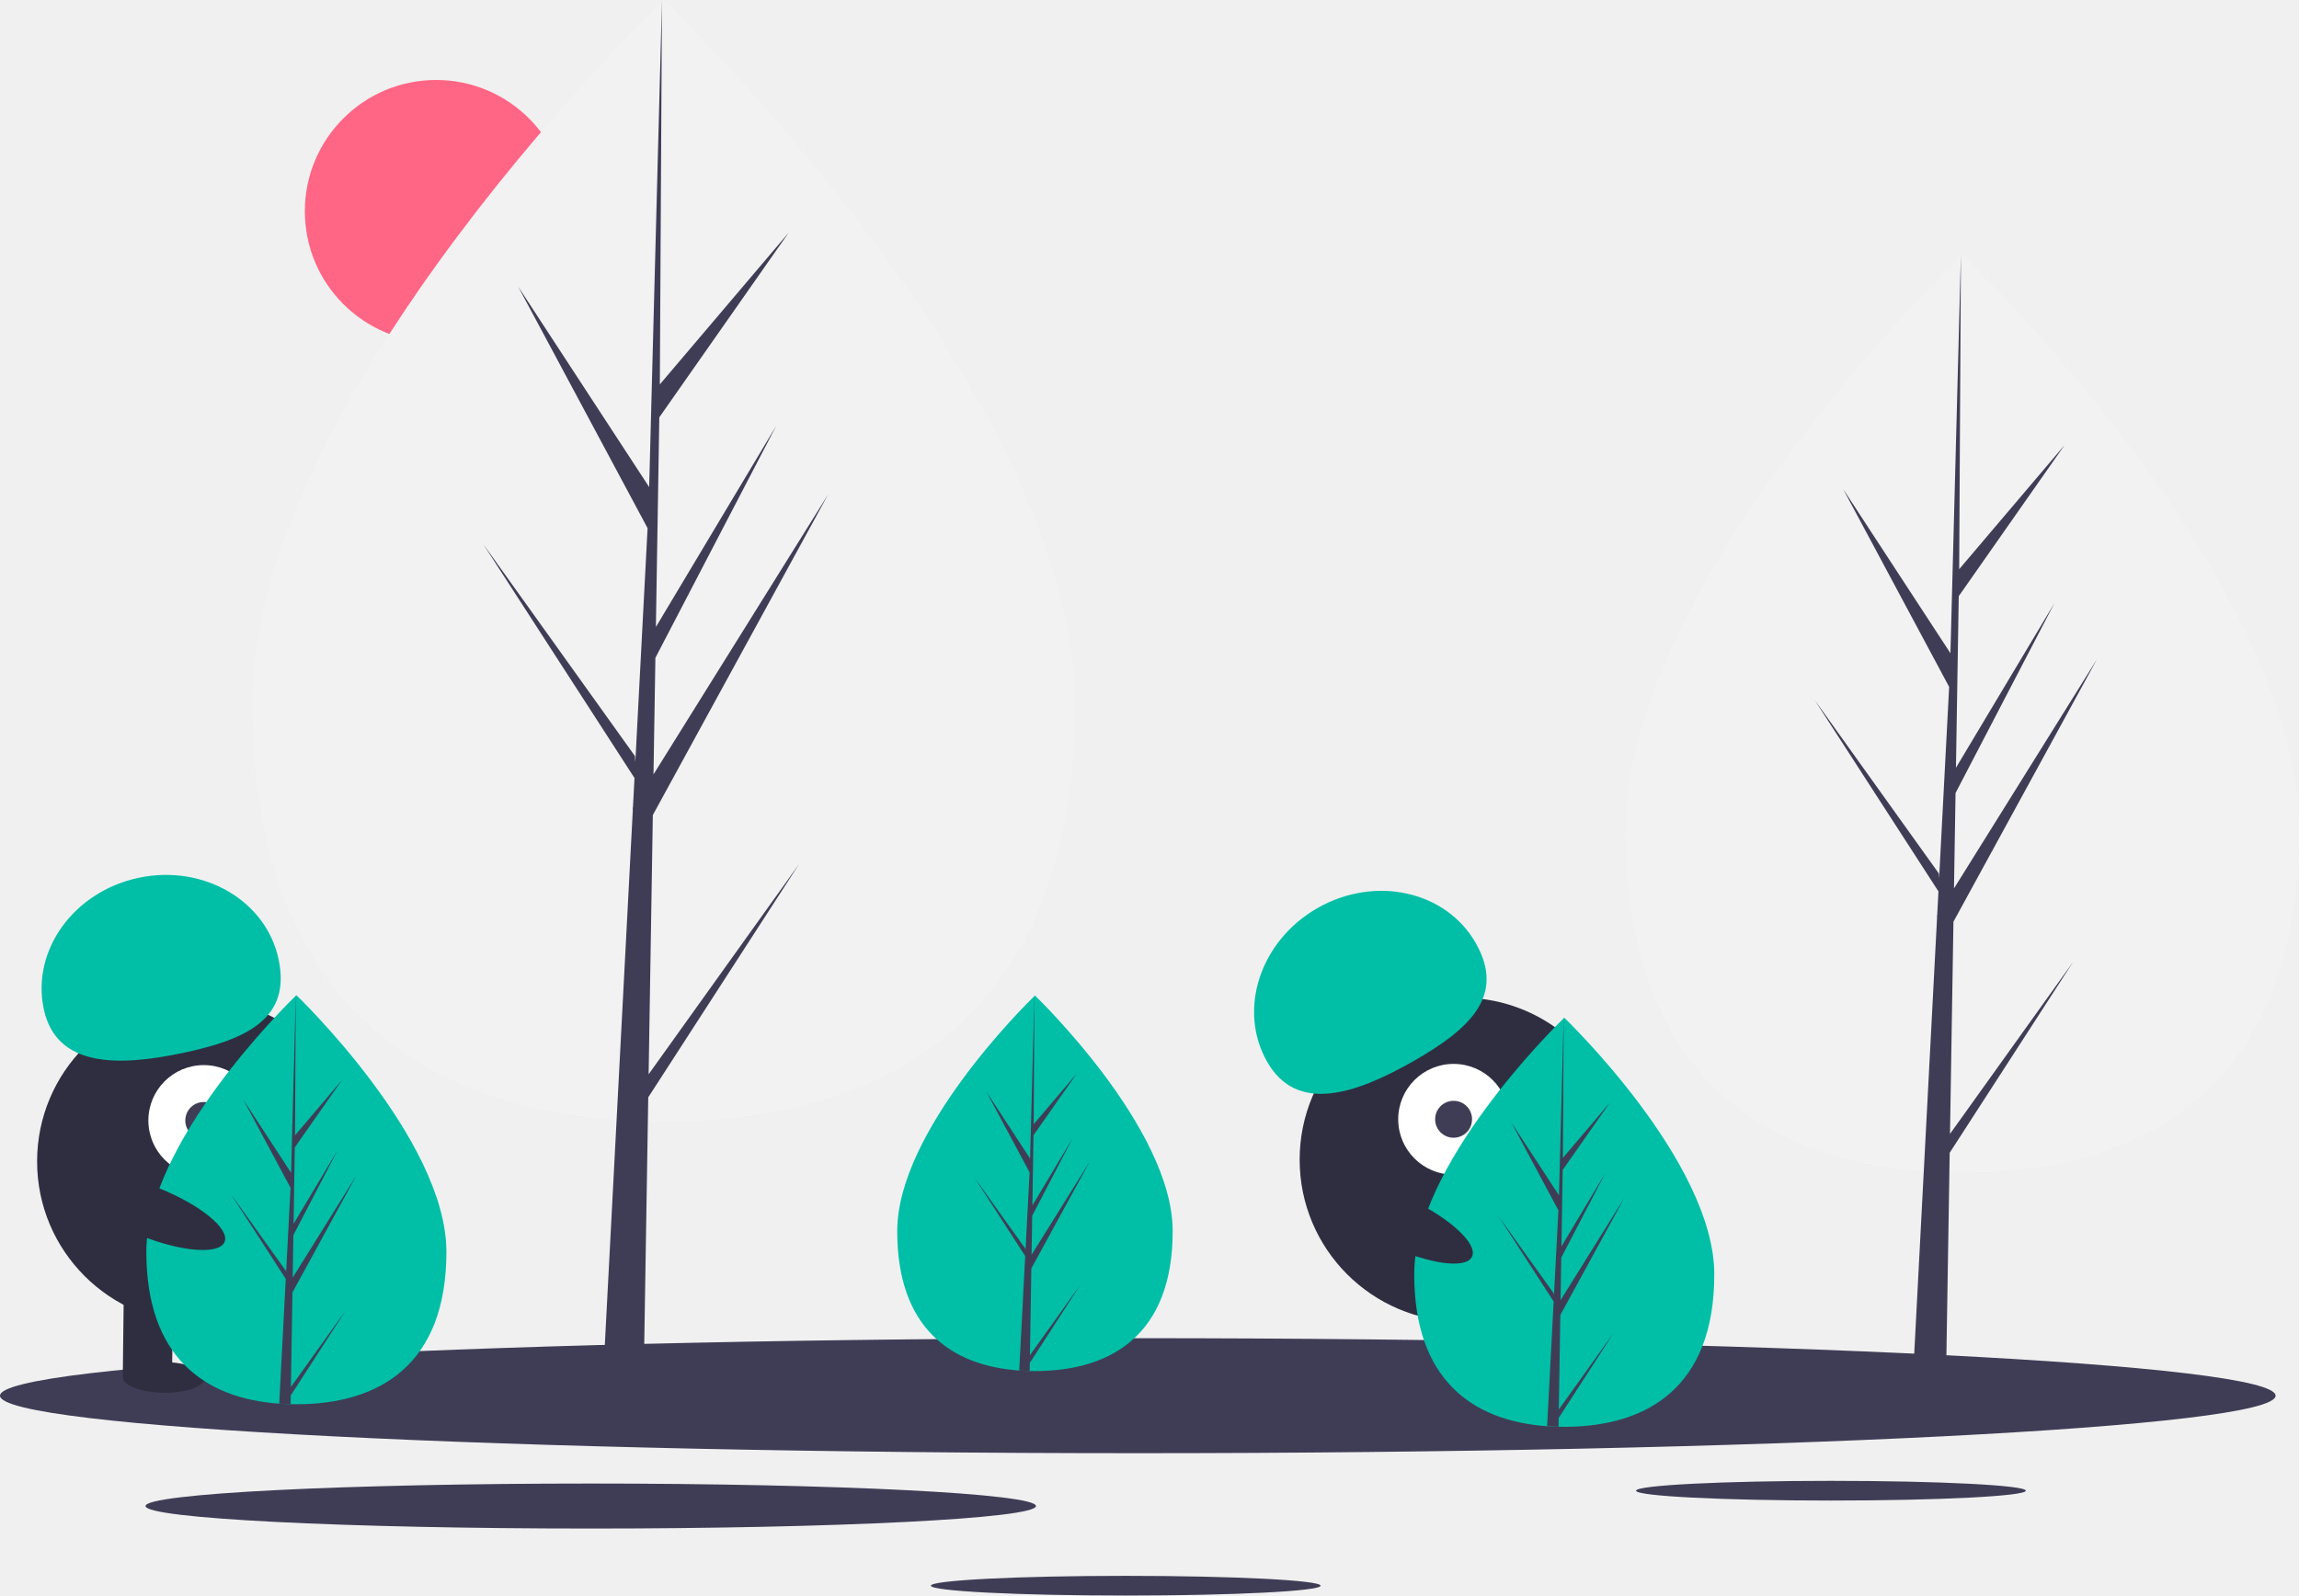
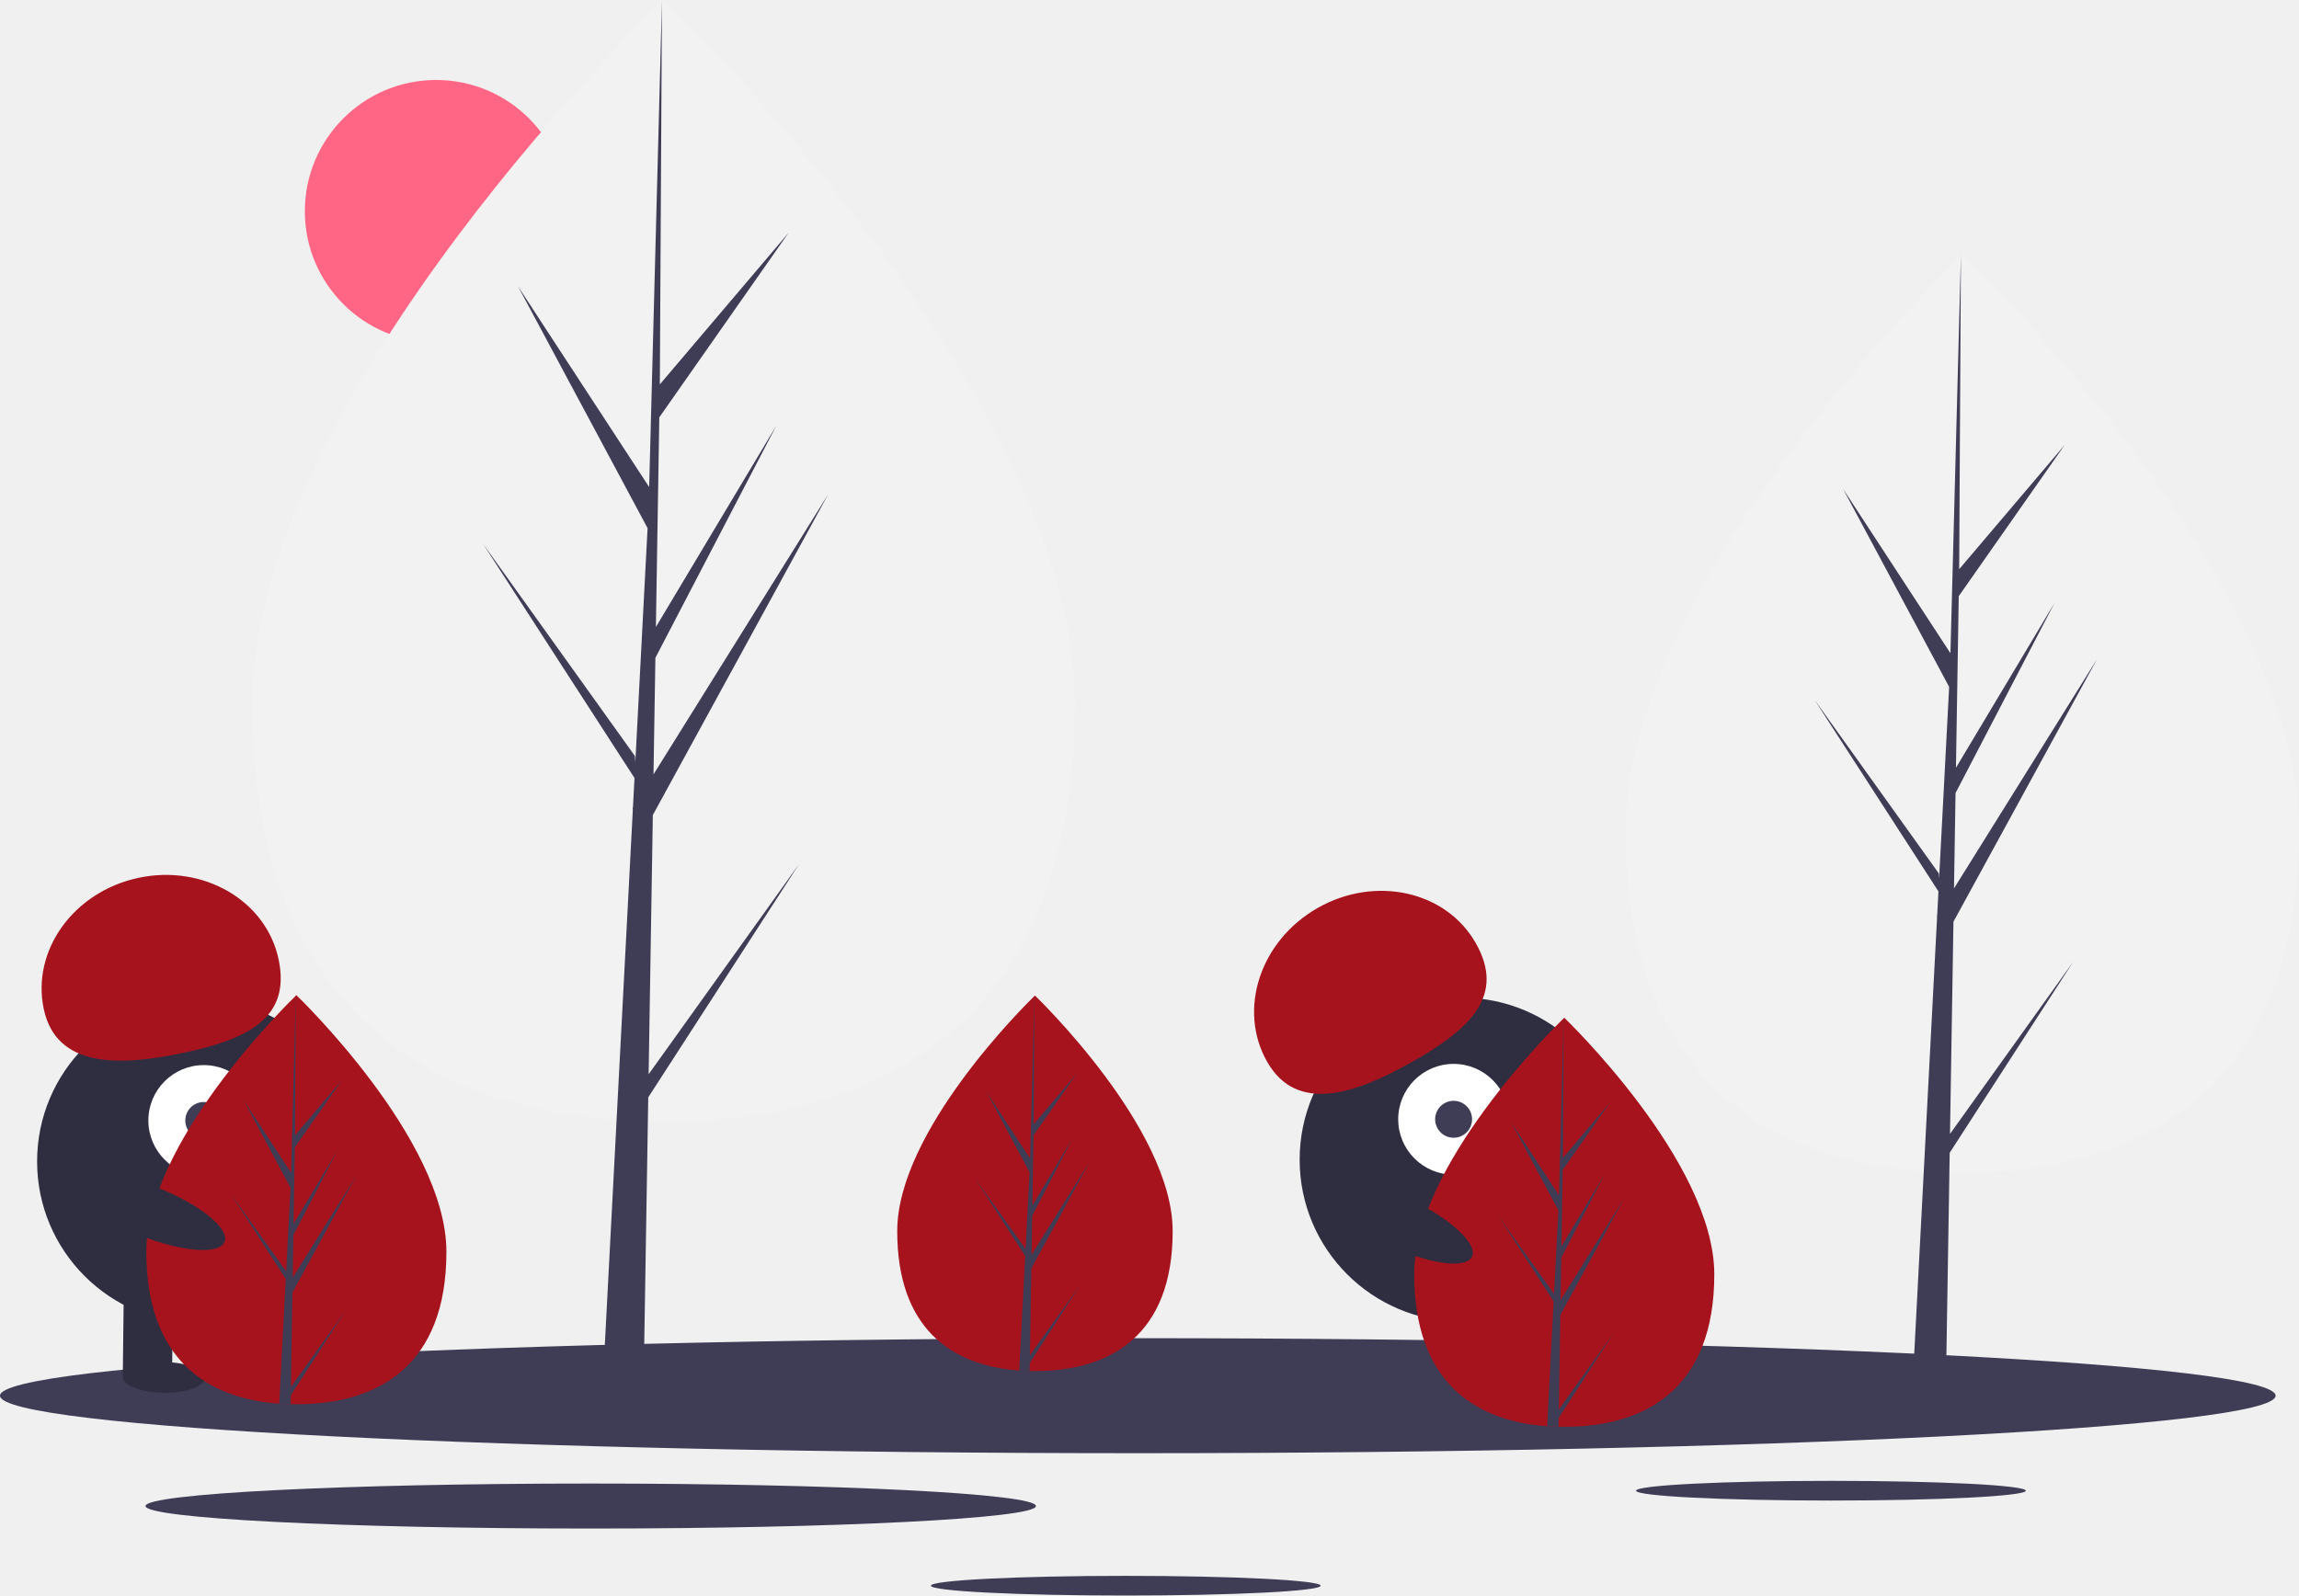
<svg xmlns="http://www.w3.org/2000/svg" id="a706cf1c-1654-439b-8fcf-310eb7aa0e00" data-name="Layer 1" width="1120.592" height="777.916" viewBox="0 0 1120.592 777.916">
  <circle cx="212.592" cy="103" r="64" fill="#ff6584" />
  <path d="M563.68,404.164c0,151.011-89.774,203.739-200.516,203.739S162.649,555.175,162.649,404.164,363.165,61.042,363.165,61.042,563.68,253.152,563.68,404.164Z" transform="translate(-39.70387 -61.04208)" fill="#f2f2f2" />
  <polygon points="316.156 523.761 318.21 397.378 403.674 241.024 318.532 377.552 319.455 320.725 378.357 207.605 319.699 305.687 319.699 305.687 321.359 203.481 384.433 113.423 321.621 187.409 322.658 0 316.138 248.096 316.674 237.861 252.547 139.704 315.646 257.508 309.671 371.654 309.493 368.625 235.565 265.329 309.269 379.328 308.522 393.603 308.388 393.818 308.449 394.99 293.29 684.589 313.544 684.589 315.974 535.005 389.496 421.285 316.156 523.761" fill="#3f3d56" />
  <path d="M1160.296,466.014c0,123.61-73.484,166.77-164.132,166.77s-164.132-43.16-164.132-166.77S996.165,185.152,996.165,185.152,1160.296,342.404,1160.296,466.014Z" transform="translate(-39.70387 -61.04208)" fill="#f2f2f2" />
  <polygon points="950.482 552.833 952.162 449.383 1022.119 321.4 952.426 433.154 953.182 386.639 1001.396 294.044 953.382 374.329 953.382 374.329 954.741 290.669 1006.369 216.952 954.954 277.514 955.804 124.11 950.467 327.188 950.906 318.811 898.414 238.464 950.064 334.893 945.173 428.327 945.027 425.847 884.514 341.294 944.844 434.608 944.232 446.293 944.123 446.469 944.173 447.428 931.764 684.478 948.343 684.478 950.332 562.037 1010.514 468.952 950.482 552.833" fill="#3f3d56" />
  <ellipse cx="554.592" cy="680.479" rx="554.592" ry="28.034" fill="#3f3d56" />
  <ellipse cx="892.445" cy="726.797" rx="94.989" ry="4.802" fill="#3f3d56" />
  <ellipse cx="548.72" cy="773.114" rx="94.989" ry="4.802" fill="#3f3d56" />
  <ellipse cx="287.944" cy="734.279" rx="217.014" ry="10.97" fill="#3f3d56" />
  <circle cx="97.084" cy="566.27" r="79" fill="#2f2e41" />
  <rect x="99.805" y="689.023" width="24" height="43" transform="translate(-31.32451 -62.31008) rotate(0.67509)" fill="#2f2e41" />
  <rect x="147.802" y="689.589" width="24" height="43" transform="translate(-31.31452 -62.87555) rotate(0.67509)" fill="#2f2e41" />
  <ellipse cx="119.546" cy="732.616" rx="7.5" ry="20" transform="translate(-654.1319 782.4795) rotate(-89.32491)" fill="#2f2e41" />
  <ellipse cx="167.554" cy="732.182" rx="7.5" ry="20" transform="translate(-606.2547 830.0553) rotate(-89.32491)" fill="#2f2e41" />
  <circle cx="99.319" cy="546.295" r="27" fill="#fff" />
  <circle cx="99.319" cy="546.295" r="9" fill="#3f3d56" />
-   <path d="M61.026,552.946c-6.042-28.641,14.688-57.265,46.3-63.934s62.138,11.143,68.18,39.784-14.978,38.93-46.591,45.599S67.068,581.587,61.026,552.946Z" transform="translate(-39.70387 -61.04208)" fill="#00bfa6" />
-   <path d="M257.296,671.384c0,55.076-32.74,74.306-73.13,74.306q-1.404,0-2.803-.031c-1.871-.04-3.725-.129-5.556-.254-36.451-2.58-64.771-22.799-64.771-74.021,0-53.008,67.739-119.896,72.827-124.846l.009-.009c.196-.192.294-.285.294-.285S257.296,616.308,257.296,671.384Z" transform="translate(-39.70387 -61.04208)" fill="#00bfa6" />
+   <path d="M61.026,552.946c-6.042-28.641,14.688-57.265,46.3-63.934s62.138,11.143,68.18,39.784-14.978,38.93-46.591,45.599S67.068,581.587,61.026,552.946Z" transform="translate(-39.70387 -61.04208)" fill="#a7131d" />
+   <path d="M257.296,671.384c0,55.076-32.74,74.306-73.13,74.306q-1.404,0-2.803-.031c-1.871-.04-3.725-.129-5.556-.254-36.451-2.58-64.771-22.799-64.771-74.021,0-53.008,67.739-119.896,72.827-124.846l.009-.009c.196-.192.294-.285.294-.285S257.296,616.308,257.296,671.384Z" transform="translate(-39.70387 -61.04208)" fill="#a7131d" />
  <path d="M181.502,737.265l26.747-37.374-26.814,41.477-.071,4.291c-1.871-.04-3.725-.129-5.556-.254l2.883-55.103-.022-.428.049-.08.272-5.204-26.881-41.58,26.965,37.677.062,1.105,2.179-41.633-23.013-42.966,23.294,35.658,2.268-86.314.009-.294v.285l-.379,68.064,22.911-26.983-23.004,32.847-.606,37.276L204.185,621.958l-21.48,41.259-.339,20.723,31.056-49.791-31.171,57.023Z" transform="translate(-39.70387 -61.04208)" fill="#3f3d56" />
  <circle cx="712.485" cy="565.415" r="79" fill="#2f2e41" />
  <rect x="741.777" y="691.824" width="24" height="43" transform="translate(-215.9946 191.864) rotate(-17.08345)" fill="#2f2e41" />
  <rect x="787.659" y="677.723" width="24" height="43" transform="matrix(0.95588, -0.29376, 0.29376, 0.95588, -209.8279, 204.7204)" fill="#2f2e41" />
  <ellipse cx="767.887" cy="732.003" rx="20" ry="7.5" transform="translate(-220.8593 196.8331) rotate(-17.08345)" fill="#2f2e41" />
  <ellipse cx="813.475" cy="716.946" rx="20" ry="7.5" transform="translate(-214.4248 209.561) rotate(-17.08345)" fill="#2f2e41" />
  <circle cx="708.522" cy="545.71" r="27" fill="#fff" />
  <circle cx="708.522" cy="545.71" r="9" fill="#3f3d56" />
-   <path d="M657.355,578.743c-14.49-25.433-3.478-59.016,24.594-75.009s62.576-8.341,77.065,17.093-2.391,41.644-30.463,57.637S671.845,604.176,657.355,578.743Z" transform="translate(-39.70387 -61.04208)" fill="#00bfa6" />
-   <path d="M611.296,661.299c0,50.557-30.054,68.21-67.13,68.21q-1.288,0-2.573-.029c-1.718-.037-3.419-.119-5.1-.233-33.461-2.368-59.457-20.929-59.457-67.948,0-48.659,62.181-110.059,66.852-114.603l.008-.008c.18-.176.27-.262.27-.262S611.296,610.742,611.296,661.299Z" transform="translate(-39.70387 -61.04208)" fill="#00bfa6" />
+   <path d="M657.355,578.743c-14.49-25.433-3.478-59.016,24.594-75.009s62.576-8.341,77.065,17.093-2.391,41.644-30.463,57.637S671.845,604.176,657.355,578.743Z" transform="translate(-39.70387 -61.04208)" fill="#a7131d" />
+   <path d="M611.296,661.299c0,50.557-30.054,68.21-67.13,68.21q-1.288,0-2.573-.029c-1.718-.037-3.419-.119-5.1-.233-33.461-2.368-59.457-20.929-59.457-67.948,0-48.659,62.181-110.059,66.852-114.603l.008-.008c.18-.176.27-.262.27-.262S611.296,610.742,611.296,661.299Z" transform="translate(-39.70387 -61.04208)" fill="#a7131d" />
  <path d="M541.72,721.774l24.553-34.307-24.614,38.074-.065,3.939c-1.718-.037-3.419-.119-5.1-.233l2.646-50.582-.02-.393.045-.074.249-4.777-24.675-38.168,24.753,34.585.057,1.014,2-38.217-21.125-39.44L541.806,625.928l2.082-79.232.008-.27v.262l-.348,62.48,21.031-24.769-21.117,30.152-.556,34.217,19.636-32.839-19.718,37.874-.311,19.023,28.508-45.706-28.614,52.344Z" transform="translate(-39.70387 -61.04208)" fill="#3f3d56" />
-   <path d="M875.296,682.384c0,55.076-32.74,74.306-73.13,74.306q-1.403,0-2.803-.031c-1.871-.04-3.725-.129-5.556-.254-36.451-2.58-64.771-22.799-64.771-74.021,0-53.008,67.739-119.896,72.827-124.846l.009-.009c.196-.192.294-.285.294-.285S875.296,627.308,875.296,682.384Z" transform="translate(-39.70387 -61.04208)" fill="#00bfa6" />
+   <path d="M875.296,682.384c0,55.076-32.74,74.306-73.13,74.306q-1.403,0-2.803-.031c-1.871-.04-3.725-.129-5.556-.254-36.451-2.58-64.771-22.799-64.771-74.021,0-53.008,67.739-119.896,72.827-124.846l.009-.009c.196-.192.294-.285.294-.285S875.296,627.308,875.296,682.384Z" transform="translate(-39.70387 -61.04208)" fill="#a7131d" />
  <path d="M799.502,748.265l26.747-37.374-26.814,41.477-.071,4.291c-1.871-.04-3.725-.129-5.556-.254l2.883-55.103-.022-.428.049-.08.272-5.204L770.108,654.011l26.965,37.677.062,1.105,2.179-41.633-23.013-42.966,23.294,35.658,2.268-86.314.009-.294v.285l-.379,68.064,22.911-26.983-23.004,32.847-.606,37.276L822.185,632.958l-21.48,41.259-.339,20.723,31.056-49.791-31.171,57.023Z" transform="translate(-39.70387 -61.04208)" fill="#3f3d56" />
  <ellipse cx="721.517" cy="656.822" rx="12.4" ry="39.5" transform="translate(-220.8352 966.2232) rotate(-64.62574)" fill="#2f2e41" />
  <ellipse cx="112.517" cy="651.822" rx="12.4" ry="39.5" transform="translate(-574.0794 452.7137) rotate(-68.15829)" fill="#2f2e41" />
</svg>
